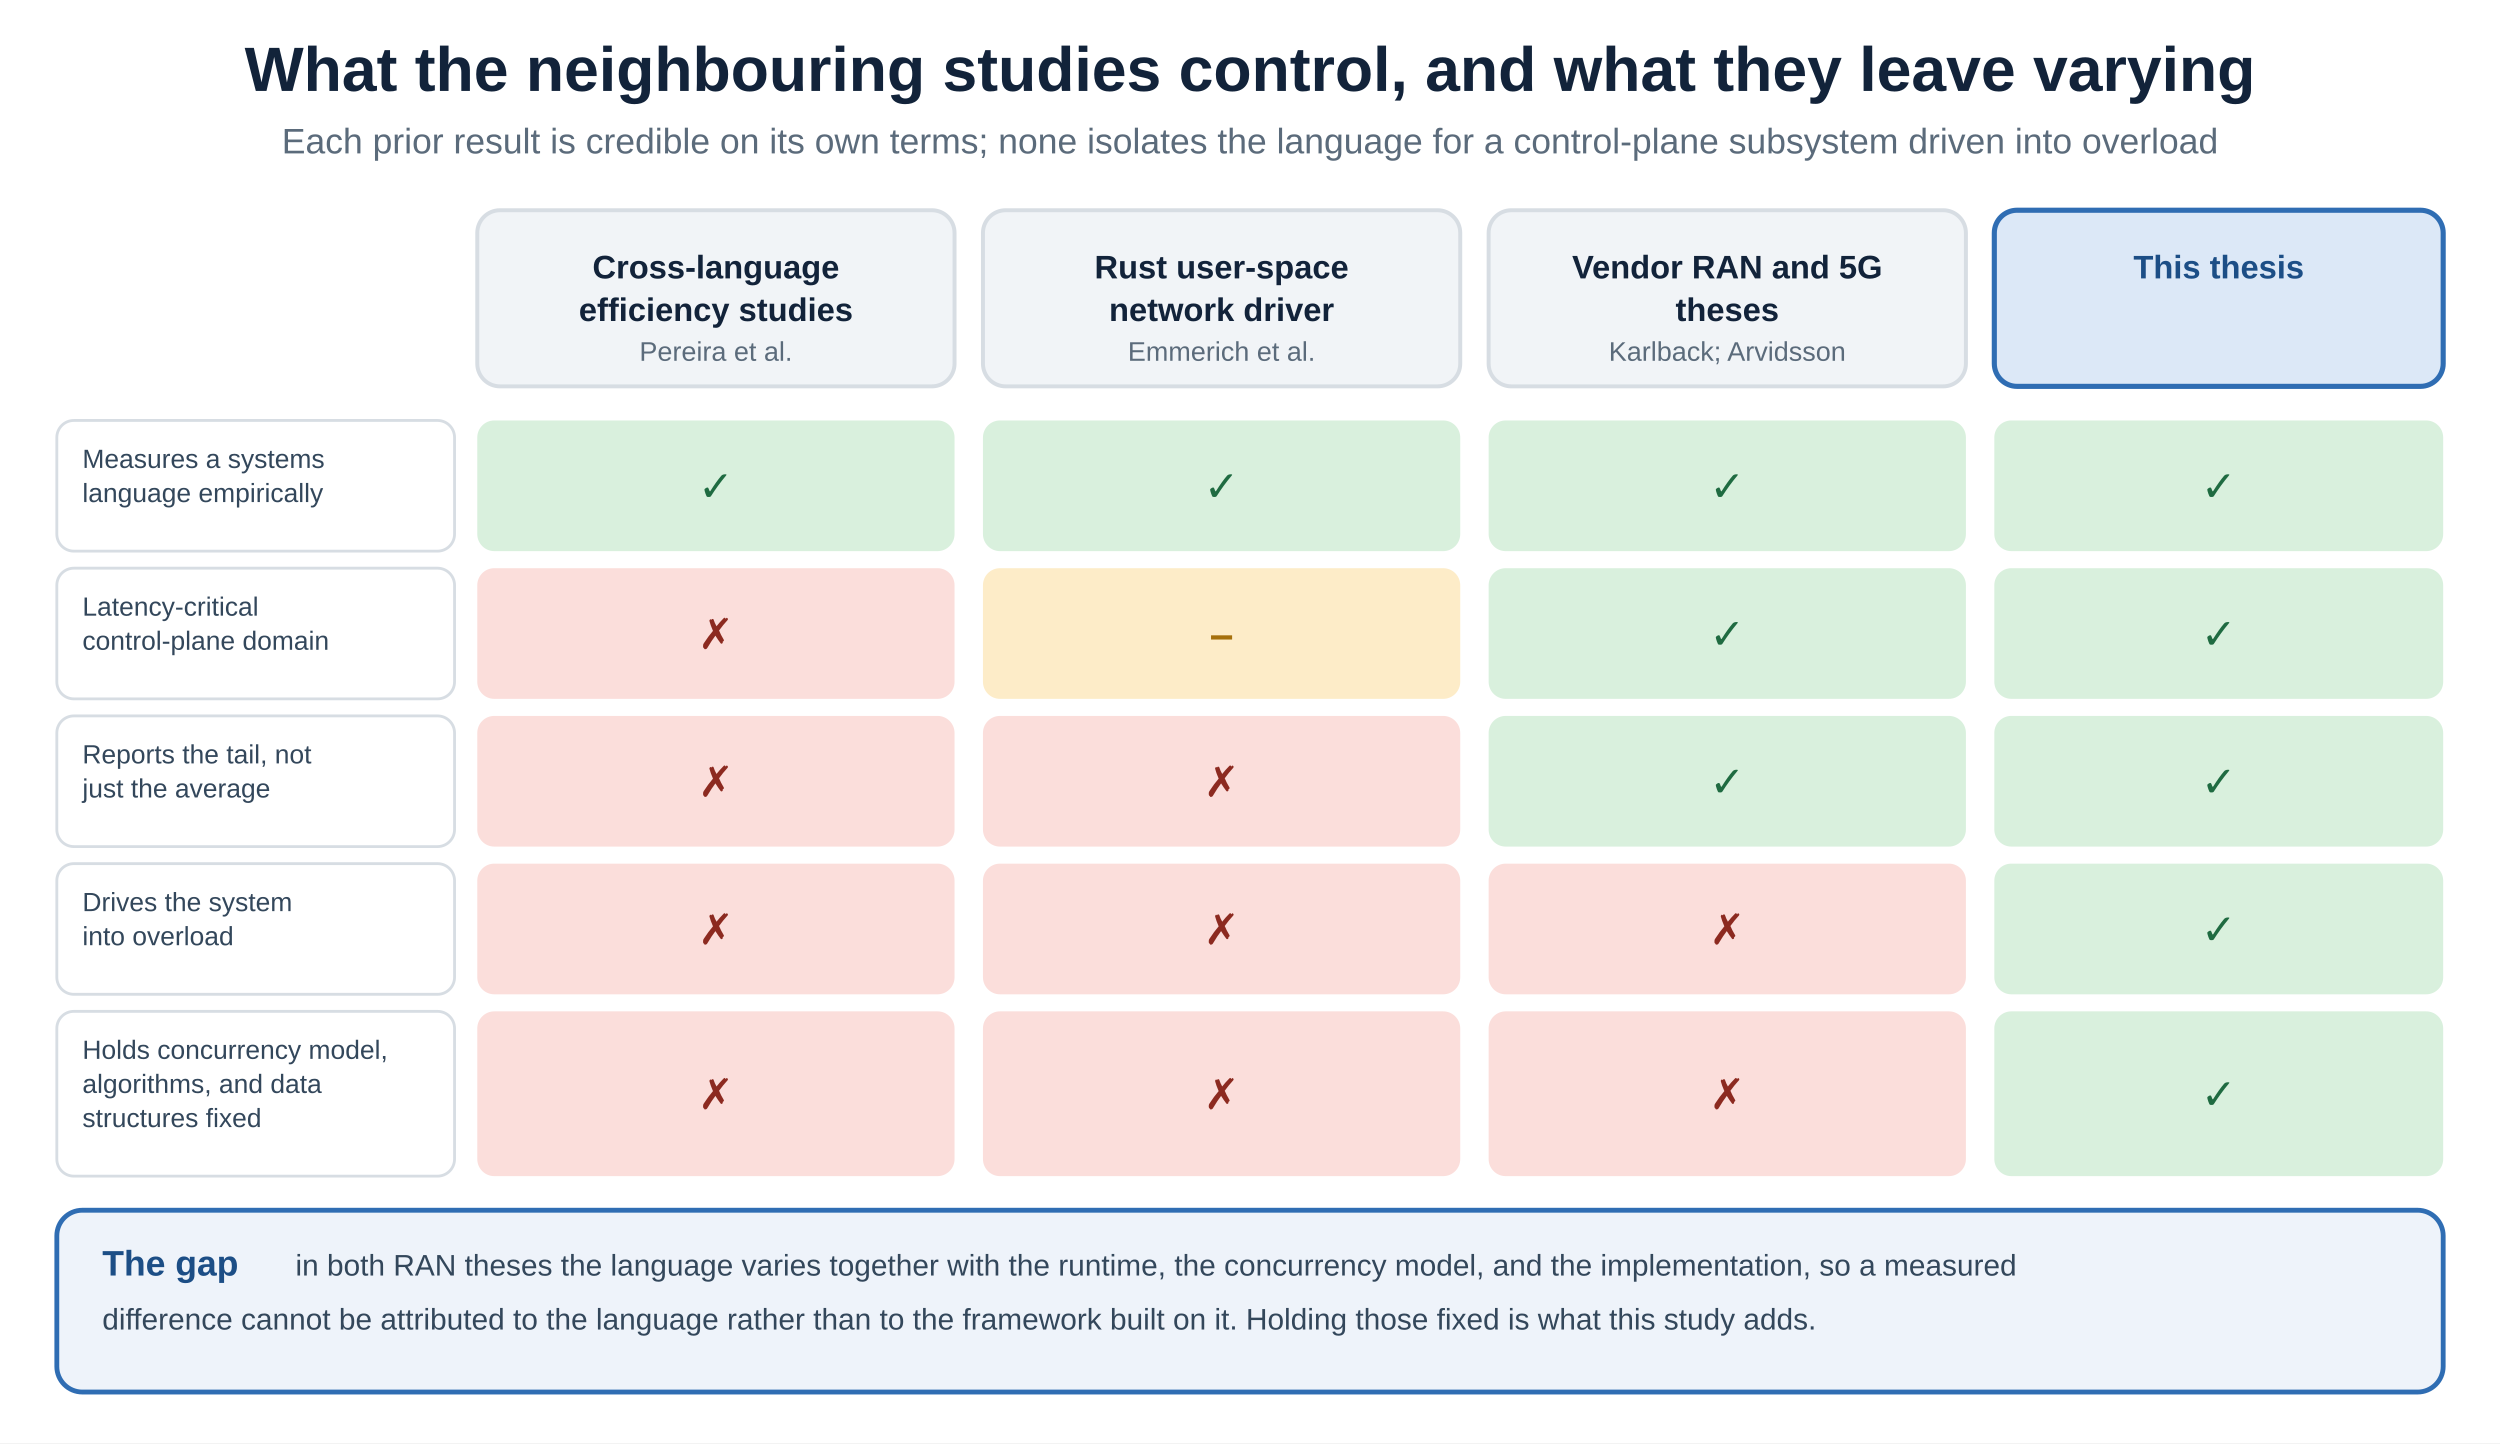
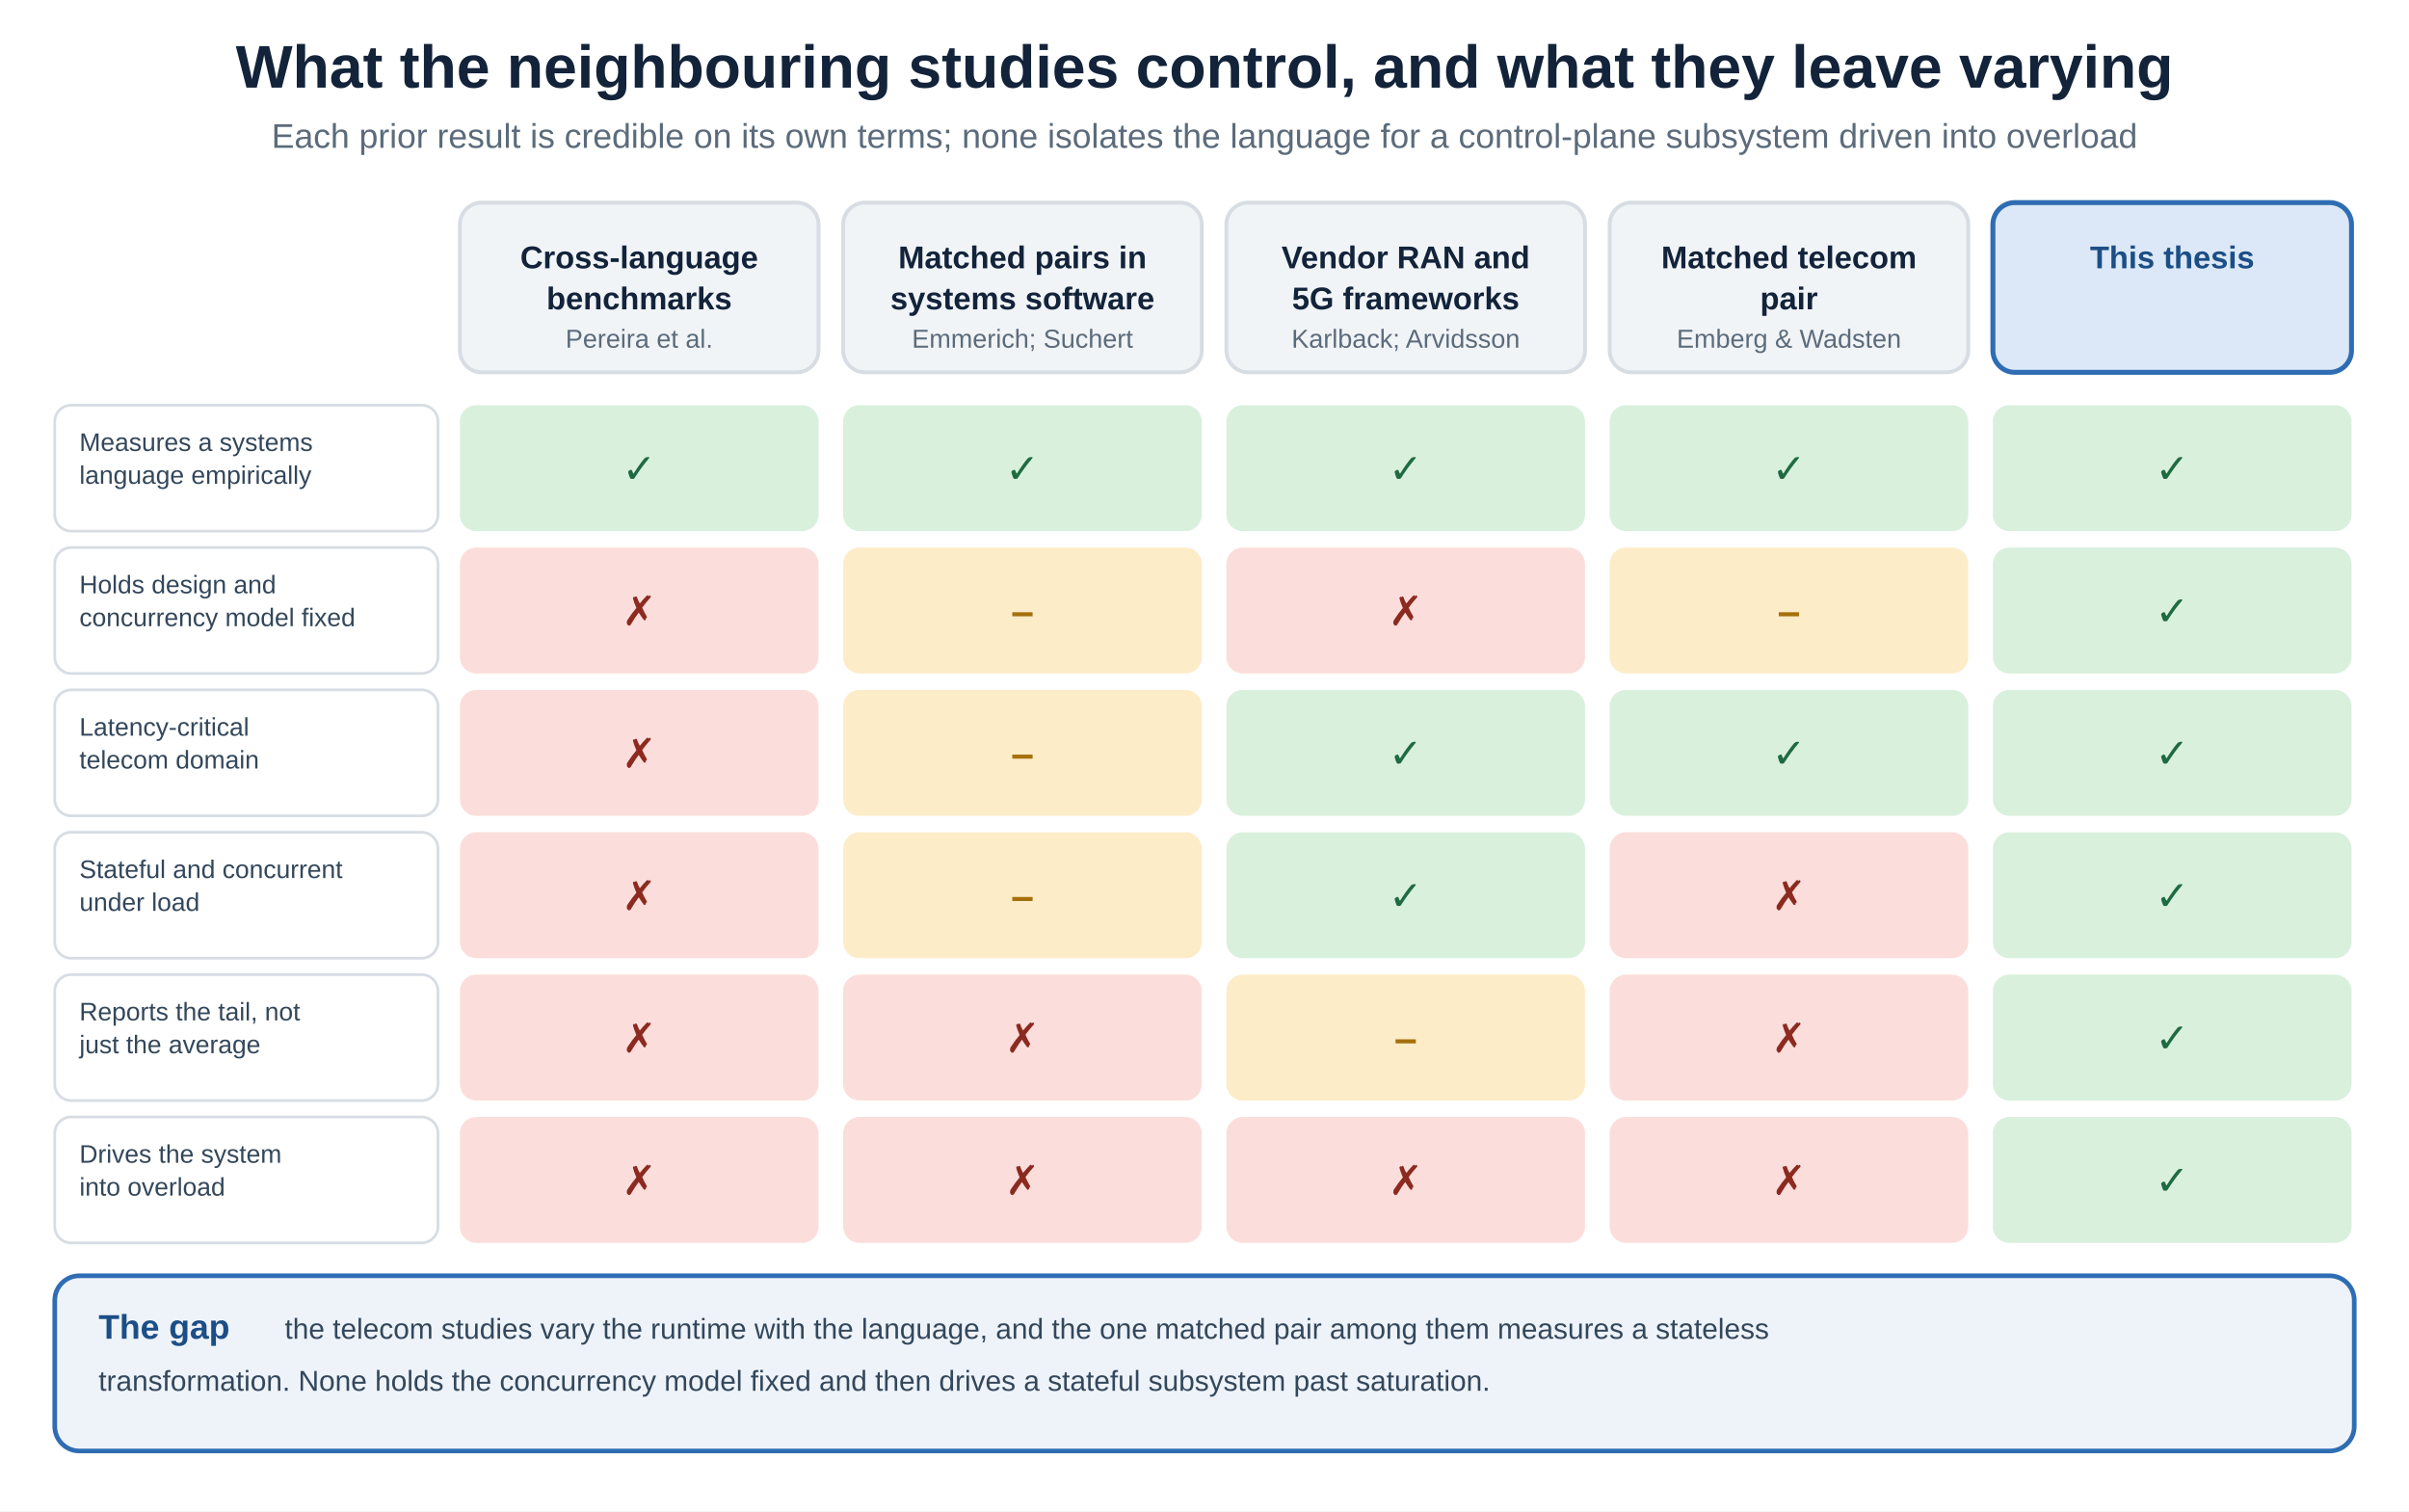
- <svg xmlns="http://www.w3.org/2000/svg" viewBox="0 0 880 508" width="880" height="508" font-family="'Segoe UI','Helvetica Neue',Arial,sans-serif">
-   <rect x="0" y="0" width="880" height="508" fill="#ffffff" />
+ <svg xmlns="http://www.w3.org/2000/svg" viewBox="0 0 880 552" width="880" height="552" font-family="'Segoe UI','Helvetica Neue',Arial,sans-serif">
+   <rect x="0" y="0" width="880" height="552" fill="#ffffff" />
  <text x="440.0" y="32" font-size="22" fill="#12233a" text-anchor="middle" font-weight="700">What the neighbouring studies control, and what they leave varying</text>
  <text x="440.0" y="54" font-size="12.5" fill="#5b6b7b" text-anchor="middle">Each prior result is credible on its own terms; none isolates the language for a control-plane subsystem driven into overload</text>
-   <rect x="168" y="74" width="168" height="62" rx="8" fill="#f1f4f7" stroke="#d7dde3" stroke-width="1.4" />
-   <text x="252.0" y="98" font-size="11.5" fill="#12233a" text-anchor="middle" font-weight="700">Cross-language</text>
-   <text x="252.0" y="113" font-size="11.5" fill="#12233a" text-anchor="middle" font-weight="700">efficiency studies</text>
-   <text x="252.0" y="127" font-size="9.5" fill="#5b6b7b" text-anchor="middle">Pereira et al.</text>
-   <rect x="346" y="74" width="168" height="62" rx="8" fill="#f1f4f7" stroke="#d7dde3" stroke-width="1.4" />
-   <text x="430.0" y="98" font-size="11.5" fill="#12233a" text-anchor="middle" font-weight="700">Rust user-space</text>
-   <text x="430.0" y="113" font-size="11.5" fill="#12233a" text-anchor="middle" font-weight="700">network driver</text>
-   <text x="430.0" y="127" font-size="9.5" fill="#5b6b7b" text-anchor="middle">Emmerich et al.</text>
-   <rect x="524" y="74" width="168" height="62" rx="8" fill="#f1f4f7" stroke="#d7dde3" stroke-width="1.4" />
-   <text x="608.0" y="98" font-size="11.5" fill="#12233a" text-anchor="middle" font-weight="700">Vendor RAN and 5G</text>
-   <text x="608.0" y="113" font-size="11.5" fill="#12233a" text-anchor="middle" font-weight="700">theses</text>
-   <text x="608.0" y="127" font-size="9.5" fill="#5b6b7b" text-anchor="middle">Karlback; Arvidsson</text>
-   <rect x="702" y="74" width="158" height="62" rx="8" fill="#dce8f7" stroke="#2f6db3" stroke-width="1.8" />
-   <text x="781.0" y="98" font-size="11.5" fill="#1c4e86" text-anchor="middle" font-weight="700">This thesis</text>
+   <rect x="168" y="74" width="131" height="62" rx="8" fill="#f1f4f7" stroke="#d7dde3" stroke-width="1.4" />
+   <text x="233.5" y="98" font-size="11.5" fill="#12233a" text-anchor="middle" font-weight="700">Cross-language</text>
+   <text x="233.5" y="113" font-size="11.5" fill="#12233a" text-anchor="middle" font-weight="700">benchmarks</text>
+   <text x="233.5" y="127" font-size="9.5" fill="#5b6b7b" text-anchor="middle">Pereira et al.</text>
+   <rect x="308" y="74" width="131" height="62" rx="8" fill="#f1f4f7" stroke="#d7dde3" stroke-width="1.4" />
+   <text x="373.5" y="98" font-size="11.5" fill="#12233a" text-anchor="middle" font-weight="700">Matched pairs in</text>
+   <text x="373.5" y="113" font-size="11.5" fill="#12233a" text-anchor="middle" font-weight="700">systems software</text>
+   <text x="373.5" y="127" font-size="9.5" fill="#5b6b7b" text-anchor="middle">Emmerich; Suchert</text>
+   <rect x="448" y="74" width="131" height="62" rx="8" fill="#f1f4f7" stroke="#d7dde3" stroke-width="1.4" />
+   <text x="513.5" y="98" font-size="11.5" fill="#12233a" text-anchor="middle" font-weight="700">Vendor RAN and</text>
+   <text x="513.5" y="113" font-size="11.5" fill="#12233a" text-anchor="middle" font-weight="700">5G frameworks</text>
+   <text x="513.5" y="127" font-size="9.5" fill="#5b6b7b" text-anchor="middle">Karlback; Arvidsson</text>
+   <rect x="588" y="74" width="131" height="62" rx="8" fill="#f1f4f7" stroke="#d7dde3" stroke-width="1.4" />
+   <text x="653.5" y="98" font-size="11.5" fill="#12233a" text-anchor="middle" font-weight="700">Matched telecom</text>
+   <text x="653.5" y="113" font-size="11.5" fill="#12233a" text-anchor="middle" font-weight="700">pair</text>
+   <text x="653.5" y="127" font-size="9.5" fill="#5b6b7b" text-anchor="middle">Emberg &amp; Wadsten</text>
+   <rect x="728" y="74" width="131" height="62" rx="8" fill="#dce8f7" stroke="#2f6db3" stroke-width="1.8" />
+   <text x="793.5" y="98" font-size="11.5" fill="#1c4e86" text-anchor="middle" font-weight="700">This thesis</text>
  <rect x="20" y="148" width="140" height="46" rx="6" fill="#ffffff" stroke="#d7dde3" stroke-width="1.0" />
  <text x="29" y="164.72" font-size="9.3" fill="#33475b">Measures a systems</text>
  <text x="29" y="176.72" font-size="9.3" fill="#33475b">language empirically</text>
-   <rect x="168" y="148" width="168" height="46" rx="6" fill="#d9f0dd" />
-   <text x="252.0" y="176.4" font-size="15" fill="#1f6b41" text-anchor="middle" font-weight="700">✓</text>
-   <rect x="346" y="148" width="168" height="46" rx="6" fill="#d9f0dd" />
-   <text x="430.0" y="176.4" font-size="15" fill="#1f6b41" text-anchor="middle" font-weight="700">✓</text>
-   <rect x="524" y="148" width="168" height="46" rx="6" fill="#d9f0dd" />
-   <text x="608.0" y="176.4" font-size="15" fill="#1f6b41" text-anchor="middle" font-weight="700">✓</text>
-   <rect x="702" y="148" width="158" height="46" rx="6" fill="#d9f0dd" />
-   <text x="781.0" y="176.4" font-size="15" fill="#1f6b41" text-anchor="middle" font-weight="700">✓</text>
+   <rect x="168" y="148" width="131" height="46" rx="6" fill="#d9f0dd" />
+   <text x="233.5" y="176.4" font-size="15" fill="#1f6b41" text-anchor="middle" font-weight="700">✓</text>
+   <rect x="308" y="148" width="131" height="46" rx="6" fill="#d9f0dd" />
+   <text x="373.5" y="176.4" font-size="15" fill="#1f6b41" text-anchor="middle" font-weight="700">✓</text>
+   <rect x="448" y="148" width="131" height="46" rx="6" fill="#d9f0dd" />
+   <text x="513.5" y="176.4" font-size="15" fill="#1f6b41" text-anchor="middle" font-weight="700">✓</text>
+   <rect x="588" y="148" width="131" height="46" rx="6" fill="#d9f0dd" />
+   <text x="653.5" y="176.4" font-size="15" fill="#1f6b41" text-anchor="middle" font-weight="700">✓</text>
+   <rect x="728" y="148" width="131" height="46" rx="6" fill="#d9f0dd" />
+   <text x="793.5" y="176.4" font-size="15" fill="#1f6b41" text-anchor="middle" font-weight="700">✓</text>
  <rect x="20" y="200" width="140" height="46" rx="6" fill="#ffffff" stroke="#d7dde3" stroke-width="1.0" />
-   <text x="29" y="216.72" font-size="9.3" fill="#33475b">Latency-critical</text>
-   <text x="29" y="228.72" font-size="9.3" fill="#33475b">control-plane domain</text>
-   <rect x="168" y="200" width="168" height="46" rx="6" fill="#fbdedb" />
-   <text x="252.0" y="228.4" font-size="15" fill="#8c2a20" text-anchor="middle" font-weight="700">✗</text>
-   <rect x="346" y="200" width="168" height="46" rx="6" fill="#fdecc8" />
-   <text x="430.0" y="228.4" font-size="15" fill="#a5700c" text-anchor="middle" font-weight="700">–</text>
-   <rect x="524" y="200" width="168" height="46" rx="6" fill="#d9f0dd" />
-   <text x="608.0" y="228.4" font-size="15" fill="#1f6b41" text-anchor="middle" font-weight="700">✓</text>
-   <rect x="702" y="200" width="158" height="46" rx="6" fill="#d9f0dd" />
-   <text x="781.0" y="228.4" font-size="15" fill="#1f6b41" text-anchor="middle" font-weight="700">✓</text>
+   <text x="29" y="216.72" font-size="9.3" fill="#33475b">Holds design and</text>
+   <text x="29" y="228.72" font-size="9.3" fill="#33475b">concurrency model fixed</text>
+   <rect x="168" y="200" width="131" height="46" rx="6" fill="#fbdedb" />
+   <text x="233.5" y="228.4" font-size="15" fill="#8c2a20" text-anchor="middle" font-weight="700">✗</text>
+   <rect x="308" y="200" width="131" height="46" rx="6" fill="#fdecc8" />
+   <text x="373.5" y="228.4" font-size="15" fill="#a5700c" text-anchor="middle" font-weight="700">–</text>
+   <rect x="448" y="200" width="131" height="46" rx="6" fill="#fbdedb" />
+   <text x="513.5" y="228.4" font-size="15" fill="#8c2a20" text-anchor="middle" font-weight="700">✗</text>
+   <rect x="588" y="200" width="131" height="46" rx="6" fill="#fdecc8" />
+   <text x="653.5" y="228.4" font-size="15" fill="#a5700c" text-anchor="middle" font-weight="700">–</text>
+   <rect x="728" y="200" width="131" height="46" rx="6" fill="#d9f0dd" />
+   <text x="793.5" y="228.4" font-size="15" fill="#1f6b41" text-anchor="middle" font-weight="700">✓</text>
  <rect x="20" y="252" width="140" height="46" rx="6" fill="#ffffff" stroke="#d7dde3" stroke-width="1.0" />
-   <text x="29" y="268.72" font-size="9.3" fill="#33475b">Reports the tail, not</text>
-   <text x="29" y="280.72" font-size="9.3" fill="#33475b">just the average</text>
-   <rect x="168" y="252" width="168" height="46" rx="6" fill="#fbdedb" />
-   <text x="252.0" y="280.4" font-size="15" fill="#8c2a20" text-anchor="middle" font-weight="700">✗</text>
-   <rect x="346" y="252" width="168" height="46" rx="6" fill="#fbdedb" />
-   <text x="430.0" y="280.4" font-size="15" fill="#8c2a20" text-anchor="middle" font-weight="700">✗</text>
-   <rect x="524" y="252" width="168" height="46" rx="6" fill="#d9f0dd" />
-   <text x="608.0" y="280.4" font-size="15" fill="#1f6b41" text-anchor="middle" font-weight="700">✓</text>
-   <rect x="702" y="252" width="158" height="46" rx="6" fill="#d9f0dd" />
-   <text x="781.0" y="280.4" font-size="15" fill="#1f6b41" text-anchor="middle" font-weight="700">✓</text>
+   <text x="29" y="268.72" font-size="9.3" fill="#33475b">Latency-critical</text>
+   <text x="29" y="280.72" font-size="9.3" fill="#33475b">telecom domain</text>
+   <rect x="168" y="252" width="131" height="46" rx="6" fill="#fbdedb" />
+   <text x="233.5" y="280.4" font-size="15" fill="#8c2a20" text-anchor="middle" font-weight="700">✗</text>
+   <rect x="308" y="252" width="131" height="46" rx="6" fill="#fdecc8" />
+   <text x="373.5" y="280.4" font-size="15" fill="#a5700c" text-anchor="middle" font-weight="700">–</text>
+   <rect x="448" y="252" width="131" height="46" rx="6" fill="#d9f0dd" />
+   <text x="513.5" y="280.4" font-size="15" fill="#1f6b41" text-anchor="middle" font-weight="700">✓</text>
+   <rect x="588" y="252" width="131" height="46" rx="6" fill="#d9f0dd" />
+   <text x="653.5" y="280.4" font-size="15" fill="#1f6b41" text-anchor="middle" font-weight="700">✓</text>
+   <rect x="728" y="252" width="131" height="46" rx="6" fill="#d9f0dd" />
+   <text x="793.5" y="280.4" font-size="15" fill="#1f6b41" text-anchor="middle" font-weight="700">✓</text>
  <rect x="20" y="304" width="140" height="46" rx="6" fill="#ffffff" stroke="#d7dde3" stroke-width="1.0" />
-   <text x="29" y="320.72" font-size="9.3" fill="#33475b">Drives the system</text>
-   <text x="29" y="332.72" font-size="9.3" fill="#33475b">into overload</text>
-   <rect x="168" y="304" width="168" height="46" rx="6" fill="#fbdedb" />
-   <text x="252.0" y="332.4" font-size="15" fill="#8c2a20" text-anchor="middle" font-weight="700">✗</text>
-   <rect x="346" y="304" width="168" height="46" rx="6" fill="#fbdedb" />
-   <text x="430.0" y="332.4" font-size="15" fill="#8c2a20" text-anchor="middle" font-weight="700">✗</text>
-   <rect x="524" y="304" width="168" height="46" rx="6" fill="#fbdedb" />
-   <text x="608.0" y="332.4" font-size="15" fill="#8c2a20" text-anchor="middle" font-weight="700">✗</text>
-   <rect x="702" y="304" width="158" height="46" rx="6" fill="#d9f0dd" />
-   <text x="781.0" y="332.4" font-size="15" fill="#1f6b41" text-anchor="middle" font-weight="700">✓</text>
-   <rect x="20" y="356" width="140" height="58" rx="6" fill="#ffffff" stroke="#d7dde3" stroke-width="1.0" />
-   <text x="29" y="372.72" font-size="9.3" fill="#33475b">Holds concurrency model,</text>
-   <text x="29" y="384.72" font-size="9.3" fill="#33475b">algorithms, and data</text>
-   <text x="29" y="396.72" font-size="9.3" fill="#33475b">structures fixed</text>
-   <rect x="168" y="356" width="168" height="58" rx="6" fill="#fbdedb" />
-   <text x="252.0" y="390.4" font-size="15" fill="#8c2a20" text-anchor="middle" font-weight="700">✗</text>
-   <rect x="346" y="356" width="168" height="58" rx="6" fill="#fbdedb" />
-   <text x="430.0" y="390.4" font-size="15" fill="#8c2a20" text-anchor="middle" font-weight="700">✗</text>
-   <rect x="524" y="356" width="168" height="58" rx="6" fill="#fbdedb" />
-   <text x="608.0" y="390.4" font-size="15" fill="#8c2a20" text-anchor="middle" font-weight="700">✗</text>
-   <rect x="702" y="356" width="158" height="58" rx="6" fill="#d9f0dd" />
-   <text x="781.0" y="390.4" font-size="15" fill="#1f6b41" text-anchor="middle" font-weight="700">✓</text>
-   <rect x="20" y="426" width="840" height="64" rx="9" fill="#eef3fa" stroke="#2f6db3" stroke-width="1.7" />
-   <text x="36" y="449" font-size="12.5" fill="#1c4e86" font-weight="700">The gap</text>
-   <text x="104" y="449" font-size="10.5" fill="#33475b">in both RAN theses the language varies together with the runtime, the concurrency model, and the implementation, so a measured</text>
-   <text x="36" y="468" font-size="10.5" fill="#33475b">difference cannot be attributed to the language rather than to the framework built on it. Holding those fixed is what this study adds.</text>
+   <text x="29" y="320.72" font-size="9.3" fill="#33475b">Stateful and concurrent</text>
+   <text x="29" y="332.72" font-size="9.3" fill="#33475b">under load</text>
+   <rect x="168" y="304" width="131" height="46" rx="6" fill="#fbdedb" />
+   <text x="233.5" y="332.4" font-size="15" fill="#8c2a20" text-anchor="middle" font-weight="700">✗</text>
+   <rect x="308" y="304" width="131" height="46" rx="6" fill="#fdecc8" />
+   <text x="373.5" y="332.4" font-size="15" fill="#a5700c" text-anchor="middle" font-weight="700">–</text>
+   <rect x="448" y="304" width="131" height="46" rx="6" fill="#d9f0dd" />
+   <text x="513.5" y="332.4" font-size="15" fill="#1f6b41" text-anchor="middle" font-weight="700">✓</text>
+   <rect x="588" y="304" width="131" height="46" rx="6" fill="#fbdedb" />
+   <text x="653.5" y="332.4" font-size="15" fill="#8c2a20" text-anchor="middle" font-weight="700">✗</text>
+   <rect x="728" y="304" width="131" height="46" rx="6" fill="#d9f0dd" />
+   <text x="793.5" y="332.4" font-size="15" fill="#1f6b41" text-anchor="middle" font-weight="700">✓</text>
+   <rect x="20" y="356" width="140" height="46" rx="6" fill="#ffffff" stroke="#d7dde3" stroke-width="1.0" />
+   <text x="29" y="372.72" font-size="9.3" fill="#33475b">Reports the tail, not</text>
+   <text x="29" y="384.72" font-size="9.3" fill="#33475b">just the average</text>
+   <rect x="168" y="356" width="131" height="46" rx="6" fill="#fbdedb" />
+   <text x="233.5" y="384.4" font-size="15" fill="#8c2a20" text-anchor="middle" font-weight="700">✗</text>
+   <rect x="308" y="356" width="131" height="46" rx="6" fill="#fbdedb" />
+   <text x="373.5" y="384.4" font-size="15" fill="#8c2a20" text-anchor="middle" font-weight="700">✗</text>
+   <rect x="448" y="356" width="131" height="46" rx="6" fill="#fdecc8" />
+   <text x="513.5" y="384.4" font-size="15" fill="#a5700c" text-anchor="middle" font-weight="700">–</text>
+   <rect x="588" y="356" width="131" height="46" rx="6" fill="#fbdedb" />
+   <text x="653.5" y="384.4" font-size="15" fill="#8c2a20" text-anchor="middle" font-weight="700">✗</text>
+   <rect x="728" y="356" width="131" height="46" rx="6" fill="#d9f0dd" />
+   <text x="793.5" y="384.4" font-size="15" fill="#1f6b41" text-anchor="middle" font-weight="700">✓</text>
+   <rect x="20" y="408" width="140" height="46" rx="6" fill="#ffffff" stroke="#d7dde3" stroke-width="1.0" />
+   <text x="29" y="424.72" font-size="9.3" fill="#33475b">Drives the system</text>
+   <text x="29" y="436.72" font-size="9.3" fill="#33475b">into overload</text>
+   <rect x="168" y="408" width="131" height="46" rx="6" fill="#fbdedb" />
+   <text x="233.5" y="436.4" font-size="15" fill="#8c2a20" text-anchor="middle" font-weight="700">✗</text>
+   <rect x="308" y="408" width="131" height="46" rx="6" fill="#fbdedb" />
+   <text x="373.5" y="436.4" font-size="15" fill="#8c2a20" text-anchor="middle" font-weight="700">✗</text>
+   <rect x="448" y="408" width="131" height="46" rx="6" fill="#fbdedb" />
+   <text x="513.5" y="436.4" font-size="15" fill="#8c2a20" text-anchor="middle" font-weight="700">✗</text>
+   <rect x="588" y="408" width="131" height="46" rx="6" fill="#fbdedb" />
+   <text x="653.5" y="436.4" font-size="15" fill="#8c2a20" text-anchor="middle" font-weight="700">✗</text>
+   <rect x="728" y="408" width="131" height="46" rx="6" fill="#d9f0dd" />
+   <text x="793.5" y="436.4" font-size="15" fill="#1f6b41" text-anchor="middle" font-weight="700">✓</text>
+   <rect x="20" y="466" width="840" height="64" rx="9" fill="#eef3fa" stroke="#2f6db3" stroke-width="1.7" />
+   <text x="36" y="489" font-size="12.5" fill="#1c4e86" font-weight="700">The gap</text>
+   <text x="104" y="489" font-size="10.5" fill="#33475b">the telecom studies vary the runtime with the language, and the one matched pair among them measures a stateless</text>
+   <text x="36" y="508" font-size="10.5" fill="#33475b">transformation. None holds the concurrency model fixed and then drives a stateful subsystem past saturation.</text>
</svg>
